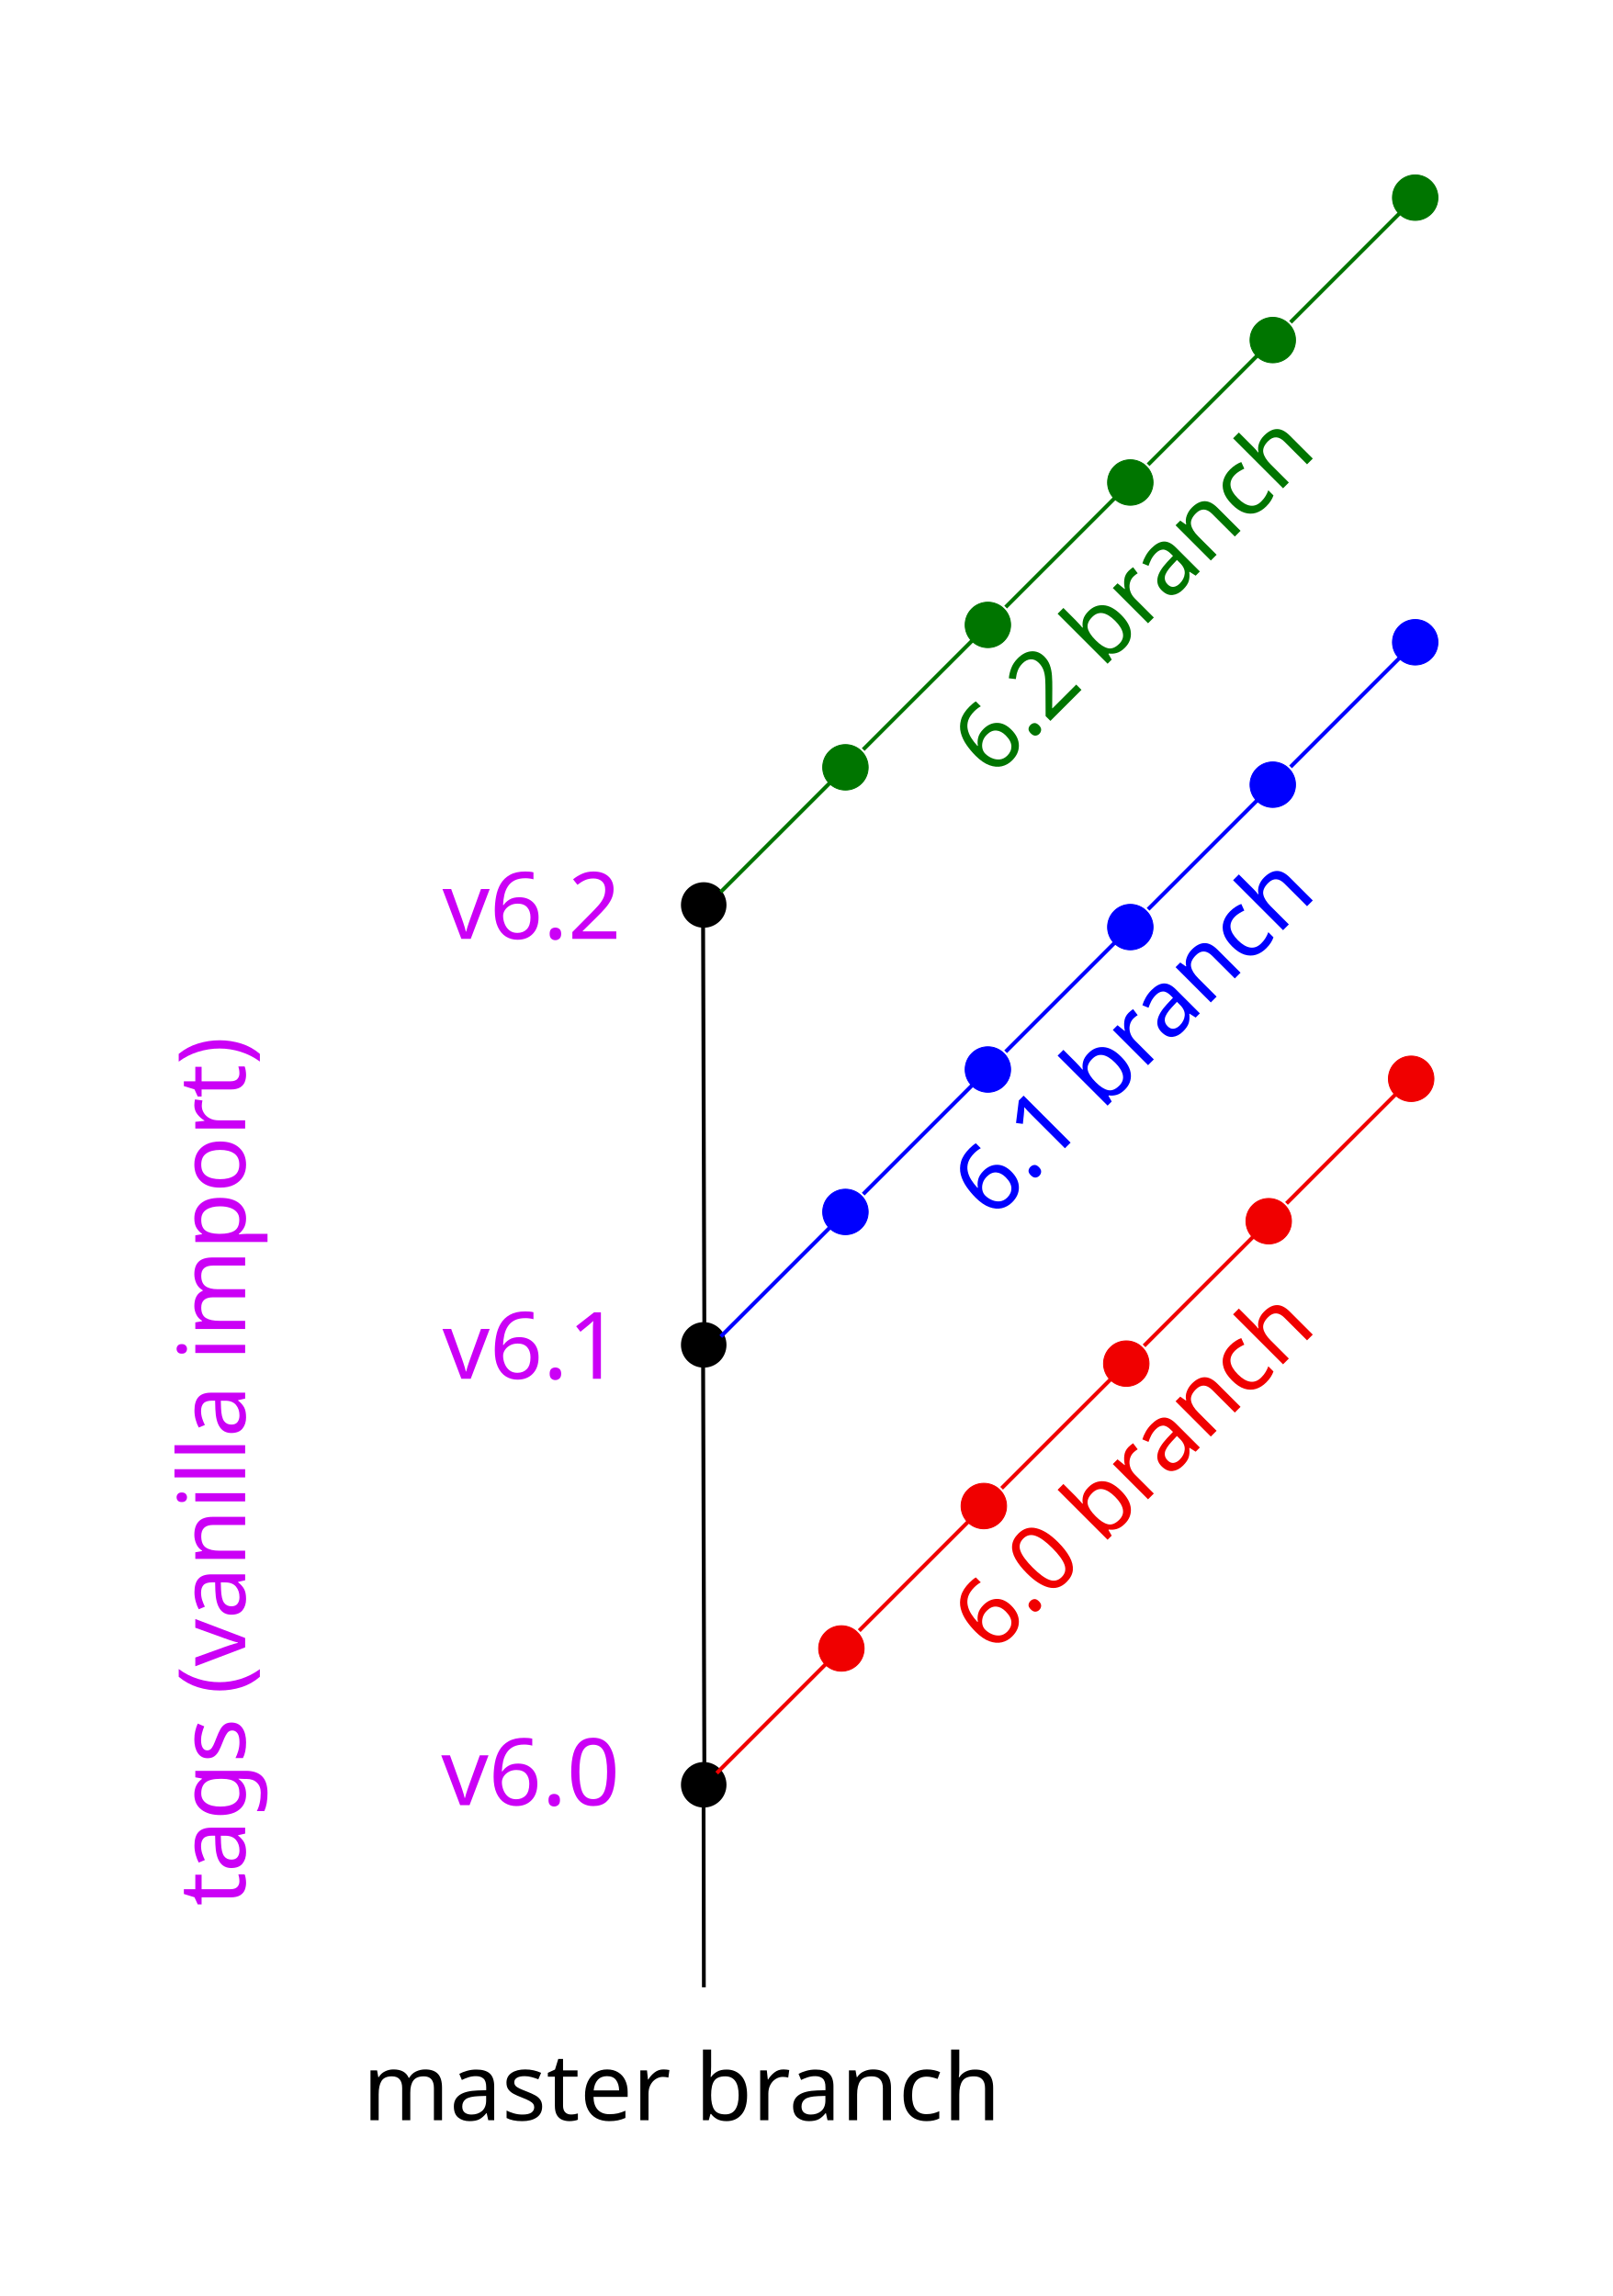
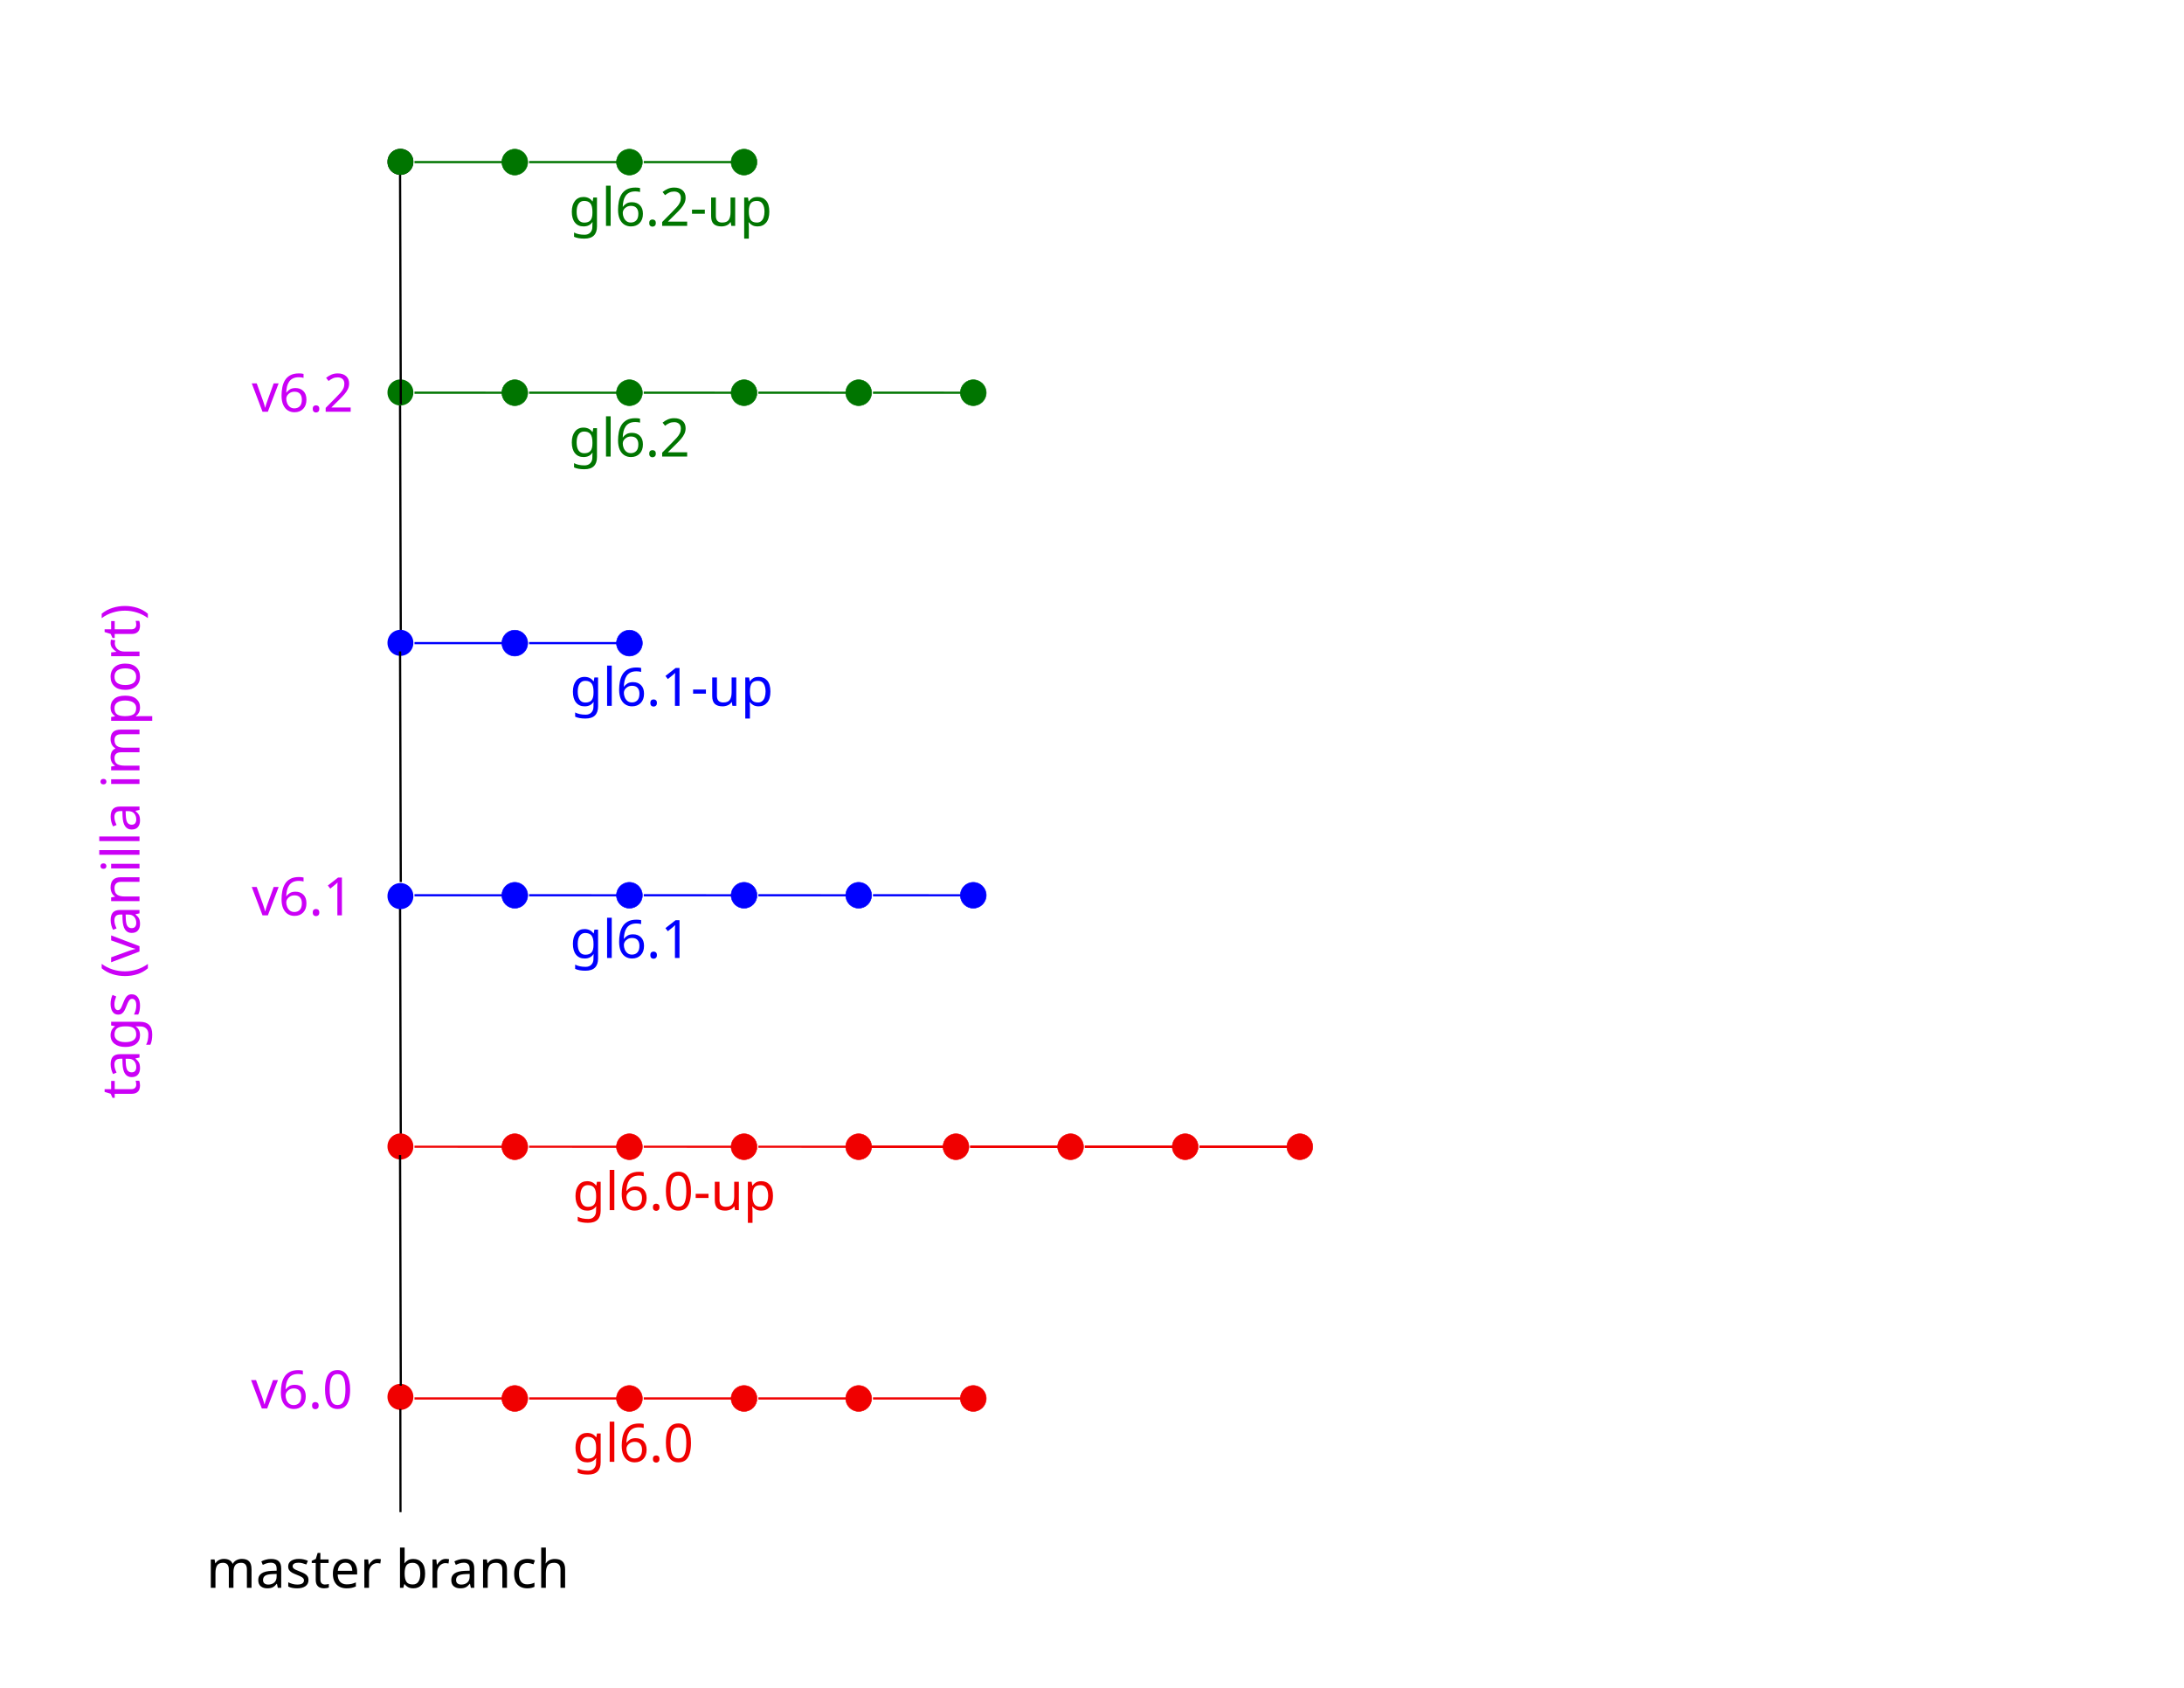
- <svg xmlns="http://www.w3.org/2000/svg" width="416.016" height="592.314" id="svg2985" version="1.1">
+ <svg xmlns="http://www.w3.org/2000/svg" width="990" height="765" id="svg2985" version="1.1">
  <defs id="defs2987">
    </defs>
-   <g id="layer1" transform="translate(-4.858841,-183.4983)">
+   <g id="layer1" transform="translate(-4.858841,-10.81246)">
    <text xml:space="preserve" style="font-size:24px;font-style:normal;font-weight:normal;line-height:125%;letter-spacing:0px;word-spacing:0px;fill:#000000;fill-opacity:1;stroke:none;font-family:Sans" x="98.373" y="730.473" id="text4087">
      <tspan id="tspan4089" x="98.373" y="730.473">master branch</tspan>
    </text>
    <text xml:space="preserve" style="font-size:24px;font-style:normal;font-weight:normal;line-height:125%;letter-spacing:0px;word-spacing:0px;fill:#cb00f6;fill-opacity:1;stroke:none;font-family:Sans" x="118.671" y="649.191" id="text4091">
      <tspan id="tspan4093" x="118.671" y="649.191">v6.0</tspan>
    </text>
-     <text xml:space="preserve" style="font-size:24px;font-style:normal;font-weight:normal;line-height:125%;letter-spacing:0px;word-spacing:0px;fill:#cb00f6;fill-opacity:1;stroke:none;font-family:Sans" x="118.982" y="539.185" id="text4095">
-       <tspan id="tspan4097" x="118.982" y="539.185">v6.1</tspan>
+     <text xml:space="preserve" style="font-size:24px;font-style:normal;font-weight:normal;line-height:125%;letter-spacing:0px;word-spacing:0px;fill:#cb00f6;fill-opacity:1;stroke:none;font-family:Sans" x="118.982" y="425.699" id="text4095">
+       <tspan id="tspan4097" x="118.982" y="425.699">v6.1</tspan>
    </text>
-     <text xml:space="preserve" style="font-size:24px;font-style:normal;font-weight:normal;line-height:125%;letter-spacing:0px;word-spacing:0px;fill:#cb00f6;fill-opacity:1;stroke:none;font-family:Sans" x="-675.181" y="68.093" id="text4487" transform="matrix(0,-1,1,0,0,0)">
-       <tspan id="tspan4489" x="-675.181" y="68.093">tags (vanilla import)</tspan>
+     <text xml:space="preserve" style="font-size:24px;font-style:normal;font-weight:normal;line-height:125%;letter-spacing:0px;word-spacing:0px;fill:#cb00f6;fill-opacity:1;stroke:none;font-family:Sans" x="-508.783" y="68.093" id="text4487" transform="matrix(0,-1,1,0,0,0)">
+       <tspan id="tspan4489" x="-508.783" y="68.093">tags (vanilla import)</tspan>
    </text>
-     <g id="g4892">
-       <path id="path4493" d="m 186.207,422.347 0.326,104.512" style="fill:none;stroke:#000000;stroke-width:1.005px;stroke-linecap:butt;stroke-linejoin:miter;stroke-opacity:1" />
-       <path style="fill:#000000;fill-opacity:1;fill-rule:nonzero;stroke:none" id="path4017" d="m 471.88,290.17 c 0,13.845 -11.224,25.069 -25.069,25.069 -13.845,0 -25.069,-11.224 -25.069,-25.069 0,-13.845 11.224,-25.069 25.069,-25.069 13.845,0 25.069,11.224 25.069,25.069 z" transform="matrix(0.2342092,0,0,0.2342092,81.72194,575.9729)" />
-       <path style="fill:#000000;fill-opacity:1;fill-rule:nonzero;stroke:none" id="path4021" d="m 471.88,290.17 c 0,13.845 -11.224,25.069 -25.069,25.069 -13.845,0 -25.069,-11.224 -25.069,-25.069 0,-13.845 11.224,-25.069 25.069,-25.069 13.845,0 25.069,11.224 25.069,25.069 z" transform="matrix(0.2342092,0,0,0.2342092,81.72194,462.4877)" />
-       <path style="fill:#000000;fill-opacity:1;fill-rule:nonzero;stroke:none" id="path4025" d="m 471.88,290.17 c 0,13.845 -11.224,25.069 -25.069,25.069 -13.845,0 -25.069,-11.224 -25.069,-25.069 0,-13.845 11.224,-25.069 25.069,-25.069 13.845,0 25.069,11.224 25.069,25.069 z" transform="matrix(0.2342092,0,0,0.2342092,81.72194,349.0025)" />
-       <path style="fill:#000000;fill-opacity:1;stroke:#000000;stroke-width:0.977px;stroke-linecap:butt;stroke-linejoin:miter;stroke-opacity:1" d="m 186.333,649.418 0.072,46.762" id="path4041" />
-       <path style="fill:none;stroke:#000000;stroke-width:1.005px;stroke-linecap:butt;stroke-linejoin:miter;stroke-opacity:1" d="m 186.207,534.347 0.326,104.512" id="path4495" />
-     </g>
-     <g id="g5056">
+     <g id="g5511" transform="matrix(0.7071068,0.7071068,-0.7071068,0.7071068,511.7805,57.30398)">
      <text transform="matrix(0.7071068,-0.7071068,0.7071068,0.7071068,0,0)" id="text4483" y="616.076" x="-247.363" style="font-size:24px;font-style:normal;font-weight:normal;line-height:125%;letter-spacing:0px;word-spacing:0px;fill:#f00000;fill-opacity:1;stroke:none;font-family:Sans" xml:space="preserve">
-         <tspan y="616.076" x="-247.363" id="tspan4485">6.0 branch</tspan>
+         <tspan y="616.076" x="-247.363" id="tspan4485">gl6.0</tspan>
      </text>
      <g transform="matrix(0.7071068,0.7071068,-0.7071068,0.7071068,315.1712,-0.3023257)" id="g4794">
        <g transform="translate(0,207.8369)" id="g4796">
          <path style="fill:#f00000;fill-opacity:1;stroke:#f00000;stroke-width:1px;stroke-linecap:butt;stroke-linejoin:miter;stroke-opacity:1" d="m 364.711,291.177 -0.008,43.1" id="path4798" />
          <path style="fill:#f00000;fill-opacity:1;fill-rule:nonzero;stroke:#f00000;stroke-opacity:1" id="path4800" d="m 471.88,290.17 c 0,13.845 -11.224,25.069 -25.069,25.069 -13.845,0 -25.069,-11.224 -25.069,-25.069 0,-13.845 11.224,-25.069 25.069,-25.069 13.845,0 25.069,11.224 25.069,25.069 z" transform="matrix(0.2342092,0,0,0.2342092,260.0598,220.8451)" />
        </g>
        <g transform="translate(0,155.8777)" id="g4802">
          <path id="path4804" d="m 364.711,291.177 -0.008,43.1" style="fill:#f00000;fill-opacity:1;stroke:#f00000;stroke-width:1px;stroke-linecap:butt;stroke-linejoin:miter;stroke-opacity:1" />
          <path transform="matrix(0.2342092,0,0,0.2342092,260.0598,220.8451)" d="m 471.88,290.17 c 0,13.845 -11.224,25.069 -25.069,25.069 -13.845,0 -25.069,-11.224 -25.069,-25.069 0,-13.845 11.224,-25.069 25.069,-25.069 13.845,0 25.069,11.224 25.069,25.069 z" id="path4806" style="fill:#f00000;fill-opacity:1;fill-rule:nonzero;stroke:#f00000;stroke-opacity:1" />
        </g>
        <g transform="translate(0,103.9185)" id="g4808">
          <path style="fill:#f00000;fill-opacity:1;stroke:#f00000;stroke-width:1px;stroke-linecap:butt;stroke-linejoin:miter;stroke-opacity:1" d="m 364.711,291.177 -0.008,43.1" id="path4810" />
          <path style="fill:#f00000;fill-opacity:1;fill-rule:nonzero;stroke:#f00000;stroke-opacity:1" id="path4812" d="m 471.88,290.17 c 0,13.845 -11.224,25.069 -25.069,25.069 -13.845,0 -25.069,-11.224 -25.069,-25.069 0,-13.845 11.224,-25.069 25.069,-25.069 13.845,0 25.069,11.224 25.069,25.069 z" transform="matrix(0.2342092,0,0,0.2342092,260.0598,220.8451)" />
        </g>
        <g transform="translate(0,51.95923)" id="g4814">
          <path id="path4816" d="m 364.711,291.177 -0.008,43.1" style="fill:#f00000;fill-opacity:1;stroke:#f00000;stroke-width:1px;stroke-linecap:butt;stroke-linejoin:miter;stroke-opacity:1" />
          <path transform="matrix(0.2342092,0,0,0.2342092,260.0598,220.8451)" d="m 471.88,290.17 c 0,13.845 -11.224,25.069 -25.069,25.069 -13.845,0 -25.069,-11.224 -25.069,-25.069 0,-13.845 11.224,-25.069 25.069,-25.069 13.845,0 25.069,11.224 25.069,25.069 z" id="path4818" style="fill:#f00000;fill-opacity:1;fill-rule:nonzero;stroke:#f00000;stroke-opacity:1" />
        </g>
        <g id="g4820">
          <path style="fill:#f00000;fill-opacity:1;stroke:#f00000;stroke-width:1px;stroke-linecap:butt;stroke-linejoin:miter;stroke-opacity:1" d="m 364.711,291.177 -0.008,43.1" id="path4822" />
          <path style="fill:#f00000;fill-opacity:1;fill-rule:nonzero;stroke:#f00000;stroke-opacity:1" id="path4824" d="m 471.88,290.17 c 0,13.845 -11.224,25.069 -25.069,25.069 -13.845,0 -25.069,-11.224 -25.069,-25.069 0,-13.845 11.224,-25.069 25.069,-25.069 13.845,0 25.069,11.224 25.069,25.069 z" transform="matrix(0.2342092,0,0,0.2342092,260.0598,220.8451)" />
        </g>
      </g>
    </g>
-     <text id="text4888" y="425.699" x="118.982" style="font-size:24px;font-style:normal;font-weight:normal;line-height:125%;letter-spacing:0px;word-spacing:0px;fill:#cb00f6;fill-opacity:1;stroke:none;font-family:Sans" xml:space="preserve">
-       <tspan y="425.699" x="118.982" id="tspan4890">v6.2</tspan>
+     <text id="text4888" y="197.43" x="118.982" style="font-size:24px;font-style:normal;font-weight:normal;line-height:125%;letter-spacing:0px;word-spacing:0px;fill:#cb00f6;fill-opacity:1;stroke:none;font-family:Sans" xml:space="preserve">
+       <tspan y="197.43" x="118.982" id="tspan4890">v6.2</tspan>
    </text>
-     <g id="g4999">
-       <g transform="translate(-221.2294,26.17544)" id="g4871">
-         <g transform="matrix(0.7071068,0.7071068,-0.7071068,0.7071068,390.4813,7.870435)" id="g4841" style="fill:#0000fe;fill-opacity:1;stroke:#0000fe;stroke-opacity:1">
-           <path style="fill:#0000fe;fill-opacity:1;stroke:#0000fe;stroke-width:1px;stroke-linecap:butt;stroke-linejoin:miter;stroke-opacity:1" d="m 364.711,291.177 -0.008,43.1" id="path4843" />
-           <path style="fill:#0000fe;fill-opacity:1;fill-rule:nonzero;stroke:#0000fe;stroke-opacity:1" id="path4845" d="m 471.88,290.17 c 0,13.845 -11.224,25.069 -25.069,25.069 -13.845,0 -25.069,-11.224 -25.069,-25.069 0,-13.845 11.224,-25.069 25.069,-25.069 13.845,0 25.069,11.224 25.069,25.069 z" transform="matrix(0.2342092,0,0,0.2342092,260.0598,220.8451)" />
+     <g id="g5621">
+       <g transform="matrix(0.7071068,0.7071068,-0.7071068,0.7071068,431.412,-91.86988)" id="g5491">
+         <g id="g4871" transform="translate(-221.2294,26.17544)">
+           <g style="fill:#0000fe;fill-opacity:1;stroke:#0000fe;stroke-opacity:1" id="g4841" transform="matrix(0.7071068,0.7071068,-0.7071068,0.7071068,390.4813,7.870435)">
+             <path id="path4843" d="m 364.711,291.177 -0.008,43.1" style="fill:#0000fe;fill-opacity:1;stroke:#0000fe;stroke-width:1px;stroke-linecap:butt;stroke-linejoin:miter;stroke-opacity:1" />
+             <path transform="matrix(0.2342092,0,0,0.2342092,260.0598,220.8451)" d="m 471.88,290.17 c 0,13.845 -11.224,25.069 -25.069,25.069 -13.845,0 -25.069,-11.224 -25.069,-25.069 0,-13.845 11.224,-25.069 25.069,-25.069 13.845,0 25.069,11.224 25.069,25.069 z" id="path4845" style="fill:#0000fe;fill-opacity:1;fill-rule:nonzero;stroke:#0000fe;stroke-opacity:1" />
+           </g>
+           <g style="fill:#0000fe;fill-opacity:1;stroke:#0000fe;stroke-opacity:1" id="g4847" transform="matrix(0.7071068,0.7071068,-0.7071068,0.7071068,427.222,-28.87029)">
+             <path style="fill:#0000fe;fill-opacity:1;stroke:#0000fe;stroke-width:1px;stroke-linecap:butt;stroke-linejoin:miter;stroke-opacity:1" d="m 364.711,291.177 -0.008,43.1" id="path4849" />
+             <path style="fill:#0000fe;fill-opacity:1;fill-rule:nonzero;stroke:#0000fe;stroke-opacity:1" id="path4851" d="m 471.88,290.17 c 0,13.845 -11.224,25.069 -25.069,25.069 -13.845,0 -25.069,-11.224 -25.069,-25.069 0,-13.845 11.224,-25.069 25.069,-25.069 13.845,0 25.069,11.224 25.069,25.069 z" transform="matrix(0.2342092,0,0,0.2342092,260.0598,220.8451)" />
+           </g>
+           <g style="fill:#0000fe;fill-opacity:1;stroke:#0000fe;stroke-opacity:1" id="g4853" transform="matrix(0.7071068,0.7071068,-0.7071068,0.7071068,463.9627,-65.61102)">
+             <path id="path4855" d="m 364.711,291.177 -0.008,43.1" style="fill:#0000fe;fill-opacity:1;stroke:#0000fe;stroke-width:1px;stroke-linecap:butt;stroke-linejoin:miter;stroke-opacity:1" />
+             <path transform="matrix(0.2342092,0,0,0.2342092,260.0598,220.8451)" d="m 471.88,290.17 c 0,13.845 -11.224,25.069 -25.069,25.069 -13.845,0 -25.069,-11.224 -25.069,-25.069 0,-13.845 11.224,-25.069 25.069,-25.069 13.845,0 25.069,11.224 25.069,25.069 z" id="path4857" style="fill:#0000fe;fill-opacity:1;fill-rule:nonzero;stroke:#0000fe;stroke-opacity:1" />
+           </g>
+           <g style="fill:#0000fe;fill-opacity:1;stroke:#0000fe;stroke-opacity:1" id="g4859" transform="matrix(0.7071068,0.7071068,-0.7071068,0.7071068,500.7034,-102.3517)">
+             <path style="fill:#0000fe;fill-opacity:1;stroke:#0000fe;stroke-width:1px;stroke-linecap:butt;stroke-linejoin:miter;stroke-opacity:1" d="m 364.711,291.177 -0.008,43.1" id="path4861" />
+             <path style="fill:#0000fe;fill-opacity:1;fill-rule:nonzero;stroke:#0000fe;stroke-opacity:1" id="path4863" d="m 471.88,290.17 c 0,13.845 -11.224,25.069 -25.069,25.069 -13.845,0 -25.069,-11.224 -25.069,-25.069 0,-13.845 11.224,-25.069 25.069,-25.069 13.845,0 25.069,11.224 25.069,25.069 z" transform="matrix(0.2342092,0,0,0.2342092,260.0598,220.8451)" />
+           </g>
+           <g style="fill:#0000fe;fill-opacity:1;stroke:#0000fe;stroke-opacity:1" id="g4865" transform="matrix(0.7071068,0.7071068,-0.7071068,0.7071068,537.4442,-139.0925)">
+             <path id="path4867" d="m 364.711,291.177 -0.008,43.1" style="fill:#0000fe;fill-opacity:1;stroke:#0000fe;stroke-width:1px;stroke-linecap:butt;stroke-linejoin:miter;stroke-opacity:1" />
+             <path transform="matrix(0.2342092,0,0,0.2342092,260.0598,220.8451)" d="m 471.88,290.17 c 0,13.845 -11.224,25.069 -25.069,25.069 -13.845,0 -25.069,-11.224 -25.069,-25.069 0,-13.845 11.224,-25.069 25.069,-25.069 13.845,0 25.069,11.224 25.069,25.069 z" id="path4869" style="fill:#0000fe;fill-opacity:1;fill-rule:nonzero;stroke:#0000fe;stroke-opacity:1" />
+           </g>
        </g>
-         <g transform="matrix(0.7071068,0.7071068,-0.7071068,0.7071068,427.222,-28.87029)" id="g4847" style="fill:#0000fe;fill-opacity:1;stroke:#0000fe;stroke-opacity:1">
-           <path id="path4849" d="m 364.711,291.177 -0.008,43.1" style="fill:#0000fe;fill-opacity:1;stroke:#0000fe;stroke-width:1px;stroke-linecap:butt;stroke-linejoin:miter;stroke-opacity:1" />
-           <path transform="matrix(0.2342092,0,0,0.2342092,260.0598,220.8451)" d="m 471.88,290.17 c 0,13.845 -11.224,25.069 -25.069,25.069 -13.845,0 -25.069,-11.224 -25.069,-25.069 0,-13.845 11.224,-25.069 25.069,-25.069 13.845,0 25.069,11.224 25.069,25.069 z" id="path4851" style="fill:#0000fe;fill-opacity:1;fill-rule:nonzero;stroke:#0000fe;stroke-opacity:1" />
-         </g>
-         <g transform="matrix(0.7071068,0.7071068,-0.7071068,0.7071068,463.9627,-65.61102)" id="g4853" style="fill:#0000fe;fill-opacity:1;stroke:#0000fe;stroke-opacity:1">
-           <path style="fill:#0000fe;fill-opacity:1;stroke:#0000fe;stroke-width:1px;stroke-linecap:butt;stroke-linejoin:miter;stroke-opacity:1" d="m 364.711,291.177 -0.008,43.1" id="path4855" />
-           <path style="fill:#0000fe;fill-opacity:1;fill-rule:nonzero;stroke:#0000fe;stroke-opacity:1" id="path4857" d="m 471.88,290.17 c 0,13.845 -11.224,25.069 -25.069,25.069 -13.845,0 -25.069,-11.224 -25.069,-25.069 0,-13.845 11.224,-25.069 25.069,-25.069 13.845,0 25.069,11.224 25.069,25.069 z" transform="matrix(0.2342092,0,0,0.2342092,260.0598,220.8451)" />
-         </g>
-         <g transform="matrix(0.7071068,0.7071068,-0.7071068,0.7071068,500.7034,-102.3517)" id="g4859" style="fill:#0000fe;fill-opacity:1;stroke:#0000fe;stroke-opacity:1">
-           <path id="path4861" d="m 364.711,291.177 -0.008,43.1" style="fill:#0000fe;fill-opacity:1;stroke:#0000fe;stroke-width:1px;stroke-linecap:butt;stroke-linejoin:miter;stroke-opacity:1" />
-           <path transform="matrix(0.2342092,0,0,0.2342092,260.0598,220.8451)" d="m 471.88,290.17 c 0,13.845 -11.224,25.069 -25.069,25.069 -13.845,0 -25.069,-11.224 -25.069,-25.069 0,-13.845 11.224,-25.069 25.069,-25.069 13.845,0 25.069,11.224 25.069,25.069 z" id="path4863" style="fill:#0000fe;fill-opacity:1;fill-rule:nonzero;stroke:#0000fe;stroke-opacity:1" />
-         </g>
-         <g transform="matrix(0.7071068,0.7071068,-0.7071068,0.7071068,537.4442,-139.0925)" id="g4865" style="fill:#0000fe;fill-opacity:1;stroke:#0000fe;stroke-opacity:1">
-           <path style="fill:#0000fe;fill-opacity:1;stroke:#0000fe;stroke-width:1px;stroke-linecap:butt;stroke-linejoin:miter;stroke-opacity:1" d="m 364.711,291.177 -0.008,43.1" id="path4867" />
-           <path style="fill:#0000fe;fill-opacity:1;fill-rule:nonzero;stroke:#0000fe;stroke-opacity:1" id="path4869" d="m 471.88,290.17 c 0,13.845 -11.224,25.069 -25.069,25.069 -13.845,0 -25.069,-11.224 -25.069,-25.069 0,-13.845 11.224,-25.069 25.069,-25.069 13.845,0 25.069,11.224 25.069,25.069 z" transform="matrix(0.2342092,0,0,0.2342092,260.0598,220.8451)" />
-         </g>
+         <text transform="matrix(0.7071068,-0.7071068,0.7071068,0.7071068,0,0)" id="text4955" y="536.882" x="-168.167" style="font-size:24px;font-style:normal;font-weight:normal;line-height:125%;letter-spacing:0px;word-spacing:0px;fill:#0000fe;fill-opacity:1;stroke:none;font-family:Sans" xml:space="preserve">
+           <tspan y="536.882" x="-168.167" id="tspan4957">gl6.1</tspan>
+         </text>
      </g>
-       <text xml:space="preserve" style="font-size:24px;font-style:normal;font-weight:normal;line-height:125%;letter-spacing:0px;word-spacing:0px;fill:#0000fe;fill-opacity:1;stroke:none;font-family:Sans" x="-168.167" y="536.882" id="text4955" transform="matrix(0.7071068,-0.7071068,0.7071068,0.7071068,0,0)">
-         <tspan id="tspan4957" x="-168.167" y="536.882">6.1 branch</tspan>
-       </text>
    </g>
-     <g id="g5036">
+     <g id="g5471" transform="matrix(0.7071068,0.7071068,-0.7071068,0.7071068,350.3075,-238.5447)">
      <g transform="matrix(0.7071068,0.7071068,-0.7071068,0.7071068,96.32336,-465.217)" id="g5019">
        <g style="fill:#007500;fill-opacity:1;stroke:#007500;stroke-opacity:1" id="g4749" transform="translate(323.4958,220.3594)">
          <path id="path4745" d="m 364.711,291.177 -0.008,43.1" style="fill:#007500;fill-opacity:1;stroke:#007500;stroke-width:1px;stroke-linecap:butt;stroke-linejoin:miter;stroke-opacity:1" />
          <path transform="matrix(0.2342092,0,0,0.2342092,260.0598,220.8451)" d="m 471.88,290.17 c 0,13.845 -11.224,25.069 -25.069,25.069 -13.845,0 -25.069,-11.224 -25.069,-25.069 0,-13.845 11.224,-25.069 25.069,-25.069 13.845,0 25.069,11.224 25.069,25.069 z" id="path4743" style="fill:#007500;fill-opacity:1;fill-rule:nonzero;stroke:#007500;stroke-opacity:1" />
        </g>
        <g style="fill:#007500;fill-opacity:1;stroke:#007500;stroke-opacity:1" id="g4753" transform="translate(323.4958,168.4001)">
          <path style="fill:#007500;fill-opacity:1;stroke:#007500;stroke-width:1px;stroke-linecap:butt;stroke-linejoin:miter;stroke-opacity:1" d="m 364.711,291.177 -0.008,43.1" id="path4755" />
          <path style="fill:#007500;fill-opacity:1;fill-rule:nonzero;stroke:#007500;stroke-opacity:1" id="path4757" d="m 471.88,290.17 c 0,13.845 -11.224,25.069 -25.069,25.069 -13.845,0 -25.069,-11.224 -25.069,-25.069 0,-13.845 11.224,-25.069 25.069,-25.069 13.845,0 25.069,11.224 25.069,25.069 z" transform="matrix(0.2342092,0,0,0.2342092,260.0598,220.8451)" />
        </g>
        <g style="fill:#007500;fill-opacity:1;stroke:#007500;stroke-opacity:1" id="g4759" transform="translate(323.4958,116.4409)">
          <path id="path4761" d="m 364.711,291.177 -0.008,43.1" style="fill:#007500;fill-opacity:1;stroke:#007500;stroke-width:1px;stroke-linecap:butt;stroke-linejoin:miter;stroke-opacity:1" />
          <path transform="matrix(0.2342092,0,0,0.2342092,260.0598,220.8451)" d="m 471.88,290.17 c 0,13.845 -11.224,25.069 -25.069,25.069 -13.845,0 -25.069,-11.224 -25.069,-25.069 0,-13.845 11.224,-25.069 25.069,-25.069 13.845,0 25.069,11.224 25.069,25.069 z" id="path4763" style="fill:#007500;fill-opacity:1;fill-rule:nonzero;stroke:#007500;stroke-opacity:1" />
        </g>
        <g style="fill:#007500;fill-opacity:1;stroke:#007500;stroke-opacity:1" id="g4765" transform="translate(323.4958,64.48166)">
          <path style="fill:#007500;fill-opacity:1;stroke:#007500;stroke-width:1px;stroke-linecap:butt;stroke-linejoin:miter;stroke-opacity:1" d="m 364.711,291.177 -0.008,43.1" id="path4767" />
          <path style="fill:#007500;fill-opacity:1;fill-rule:nonzero;stroke:#007500;stroke-opacity:1" id="path4769" d="m 471.88,290.17 c 0,13.845 -11.224,25.069 -25.069,25.069 -13.845,0 -25.069,-11.224 -25.069,-25.069 0,-13.845 11.224,-25.069 25.069,-25.069 13.845,0 25.069,11.224 25.069,25.069 z" transform="matrix(0.2342092,0,0,0.2342092,260.0598,220.8451)" />
        </g>
        <g style="fill:#007500;fill-opacity:1;stroke:#007500;stroke-opacity:1" id="g4771" transform="translate(323.4958,12.52242)">
          <path id="path4773" d="m 364.711,291.177 -0.008,43.1" style="fill:#007500;fill-opacity:1;stroke:#007500;stroke-width:1px;stroke-linecap:butt;stroke-linejoin:miter;stroke-opacity:1" />
          <path transform="matrix(0.2342092,0,0,0.2342092,260.0598,220.8451)" d="m 471.88,290.17 c 0,13.845 -11.224,25.069 -25.069,25.069 -13.845,0 -25.069,-11.224 -25.069,-25.069 0,-13.845 11.224,-25.069 25.069,-25.069 13.845,0 25.069,11.224 25.069,25.069 z" id="path4775" style="fill:#007500;fill-opacity:1;fill-rule:nonzero;stroke:#007500;stroke-opacity:1" />
        </g>
      </g>
      <text transform="matrix(0.7071068,-0.7071068,0.7071068,0.7071068,0,0)" id="text4959" y="456.272" x="-87.557" style="font-size:24px;font-style:normal;font-weight:normal;line-height:125%;letter-spacing:0px;word-spacing:0px;fill:#007500;fill-opacity:1;stroke:none;font-family:Sans" xml:space="preserve">
-         <tspan y="456.272" x="-87.557" id="tspan4961">6.2 branch</tspan>
+         <tspan y="456.272" x="-87.557" id="tspan4961">gl6.2</tspan>
      </text>
+     </g>
+     <g id="g6087">
+       <g transform="matrix(0,1,-1,0,527.0171,-62.41085)" id="g5648" style="fill:#0000fe;fill-opacity:1;stroke:#0000fe;stroke-opacity:1">
+         <path style="fill:#0000fe;fill-opacity:1;stroke:#0000fe;stroke-width:1px;stroke-linecap:butt;stroke-linejoin:miter;stroke-opacity:1" d="m 364.711,291.177 -0.008,43.1" id="path5650" />
+         <path style="fill:#0000fe;fill-opacity:1;fill-rule:nonzero;stroke:#0000fe;stroke-opacity:1" id="path5652" d="m 471.88,290.17 c 0,13.845 -11.224,25.069 -25.069,25.069 -13.845,0 -25.069,-11.224 -25.069,-25.069 0,-13.845 11.224,-25.069 25.069,-25.069 13.845,0 25.069,11.224 25.069,25.069 z" transform="matrix(0.2342092,0,0,0.2342092,260.0598,220.8451)" />
+       </g>
+       <g transform="matrix(0,1,-1,0,578.9763,-62.41084)" id="g5654" style="fill:#0000fe;fill-opacity:1;stroke:#0000fe;stroke-opacity:1">
+         <path id="path5656" d="m 364.711,291.177 -0.008,43.1" style="fill:#0000fe;fill-opacity:1;stroke:#0000fe;stroke-width:1px;stroke-linecap:butt;stroke-linejoin:miter;stroke-opacity:1" />
+         <path transform="matrix(0.2342092,0,0,0.2342092,260.0598,220.8451)" d="m 471.88,290.17 c 0,13.845 -11.224,25.069 -25.069,25.069 -13.845,0 -25.069,-11.224 -25.069,-25.069 0,-13.845 11.224,-25.069 25.069,-25.069 13.845,0 25.069,11.224 25.069,25.069 z" id="path5658" style="fill:#0000fe;fill-opacity:1;fill-rule:nonzero;stroke:#0000fe;stroke-opacity:1" />
+       </g>
+       <text id="text5678" y="330.718" x="263.245" style="font-size:24px;font-style:normal;font-weight:normal;line-height:125%;letter-spacing:0px;word-spacing:0px;fill:#0000fe;fill-opacity:1;stroke:none;font-family:Sans" xml:space="preserve">
+         <tspan y="330.718" x="263.245" id="tspan5680">gl6.1-up</tspan>
+       </text>
+     </g>
+     <g id="g6198">
+       <g style="fill:#007500;fill-opacity:1;stroke:#007500;stroke-opacity:1" id="g5718" transform="matrix(0,1,-1,0,527.0171,-280.4225)">
+         <path id="path5720" d="m 364.711,291.177 -0.008,43.1" style="fill:#007500;fill-opacity:1;stroke:#007500;stroke-width:1px;stroke-linecap:butt;stroke-linejoin:miter;stroke-opacity:1" />
+         <path transform="matrix(0.2342092,0,0,0.2342092,260.0598,220.8451)" d="m 471.88,290.17 c 0,13.845 -11.224,25.069 -25.069,25.069 -13.845,0 -25.069,-11.224 -25.069,-25.069 0,-13.845 11.224,-25.069 25.069,-25.069 13.845,0 25.069,11.224 25.069,25.069 z" id="path5722" style="fill:#007500;fill-opacity:1;fill-rule:nonzero;stroke:#007500;stroke-opacity:1" />
+       </g>
+       <g style="fill:#007500;fill-opacity:1;stroke:#007500;stroke-opacity:1" id="g5724" transform="matrix(0,1,-1,0,578.9763,-280.4225)">
+         <path style="fill:#007500;fill-opacity:1;stroke:#007500;stroke-width:1px;stroke-linecap:butt;stroke-linejoin:miter;stroke-opacity:1" d="m 364.711,291.177 -0.008,43.1" id="path5726" />
+         <path style="fill:#007500;fill-opacity:1;fill-rule:nonzero;stroke:#007500;stroke-opacity:1" id="path5728" d="m 471.88,290.17 c 0,13.845 -11.224,25.069 -25.069,25.069 -13.845,0 -25.069,-11.224 -25.069,-25.069 0,-13.845 11.224,-25.069 25.069,-25.069 13.845,0 25.069,11.224 25.069,25.069 z" transform="matrix(0.2342092,0,0,0.2342092,260.0598,220.8451)" />
+       </g>
+       <g style="fill:#007500;fill-opacity:1;stroke:#007500;stroke-opacity:1" id="g5730" transform="matrix(0,1,-1,0,630.9356,-280.4225)">
+         <path id="path5732" d="m 364.711,291.177 -0.008,43.1" style="fill:#007500;fill-opacity:1;stroke:#007500;stroke-width:1px;stroke-linecap:butt;stroke-linejoin:miter;stroke-opacity:1" />
+         <path transform="matrix(0.2342092,0,0,0.2342092,260.0598,220.8451)" d="m 471.88,290.17 c 0,13.845 -11.224,25.069 -25.069,25.069 -13.845,0 -25.069,-11.224 -25.069,-25.069 0,-13.845 11.224,-25.069 25.069,-25.069 13.845,0 25.069,11.224 25.069,25.069 z" id="path5734" style="fill:#007500;fill-opacity:1;fill-rule:nonzero;stroke:#007500;stroke-opacity:1" />
+       </g>
+       <text xml:space="preserve" style="font-size:24px;font-style:normal;font-weight:normal;line-height:125%;letter-spacing:0px;word-spacing:0px;fill:#007500;fill-opacity:1;stroke:none;font-family:Sans" x="262.751" y="113.201" id="text5748">
+         <tspan id="tspan5750" x="262.751" y="113.201">gl6.2-up</tspan>
+       </text>
+     </g>
+     <g id="g6133">
+       <path id="path4493" d="m 186.207,422.347 0.326,104.512" style="fill:none;stroke:#000000;stroke-width:1.005px;stroke-linecap:butt;stroke-linejoin:miter;stroke-opacity:1" />
+       <path style="fill:#f00000;fill-opacity:1;fill-rule:nonzero;stroke:none" id="path4017" d="m 471.88,290.17 a 25.069,25.069 0 1 1 -50.137,0 25.069,25.069 0 1 1 50.137,0 z" transform="matrix(0.2342092,0,0,0.2342092,81.72194,575.9729)" />
+       <path style="fill:#f00000;fill-opacity:1;fill-rule:nonzero;stroke:none" id="path4021" d="m 471.88,290.17 a 25.069,25.069 0 1 1 -50.137,0 25.069,25.069 0 1 1 50.137,0 z" transform="matrix(0.2342092,0,0,0.2342092,81.72194,462.4877)" />
+       <path style="fill:#0000fe;fill-opacity:1;fill-rule:nonzero;stroke:none" id="path4025" d="m 471.88,290.17 a 25.069,25.069 0 1 1 -50.137,0 25.069,25.069 0 1 1 50.137,0 z" transform="matrix(0.2342092,0,0,0.2342092,81.72194,349.0025)" />
+       <path style="fill:#000000;fill-opacity:1;stroke:#000000;stroke-width:0.977px;stroke-linecap:butt;stroke-linejoin:miter;stroke-opacity:1" d="m 186.333,649.418 0.072,46.762" id="path4041" />
+       <path style="fill:none;stroke:#000000;stroke-width:1.005px;stroke-linecap:butt;stroke-linejoin:miter;stroke-opacity:1" d="m 186.207,534.347 0.326,104.512" id="path4495" />
+       <path style="fill:none;stroke:#000000;stroke-width:1.005px;stroke-linecap:butt;stroke-linejoin:miter;stroke-opacity:1" d="m 186.207,194.078 0.326,104.512" id="path5459" />
+       <path transform="matrix(0.2342092,0,0,0.2342092,81.72194,234.2187)" d="m 471.88,290.17 a 25.069,25.069 0 1 1 -50.137,0 25.069,25.069 0 1 1 50.137,0 z" id="path5463" style="fill:#0000fe;fill-opacity:1;fill-rule:nonzero;stroke:none" />
+       <path transform="matrix(0.2342092,0,0,0.2342092,81.72194,120.7334)" d="m 471.88,290.17 a 25.069,25.069 0 1 1 -50.137,0 25.069,25.069 0 1 1 50.137,0 z" id="path5465" style="fill:#007500;fill-opacity:1;fill-rule:nonzero;stroke:none" />
+       <path id="path5469" d="m 186.207,306.078 0.326,104.512" style="fill:none;stroke:#000000;stroke-width:1.005px;stroke-linecap:butt;stroke-linejoin:miter;stroke-opacity:1" />
+       <path id="path5682" d="m 186.207,89.551 0.326,104.512" style="fill:none;stroke:#000000;stroke-width:1.005px;stroke-linecap:butt;stroke-linejoin:miter;stroke-opacity:1" />
+       <path style="fill:#000000;fill-opacity:1;fill-rule:nonzero;stroke:none" id="path5684" d="m 471.88,290.17 a 25.069,25.069 0 1 1 -50.137,0 25.069,25.069 0 1 1 50.137,0 z" transform="matrix(0.2342092,0,0,0.2342092,81.72194,16.207)" />
+       <path style="fill:#007500;fill-opacity:1;fill-rule:nonzero;stroke:none" id="path5752" d="m 471.88,290.17 a 25.069,25.069 0 1 1 -50.137,0 25.069,25.069 0 1 1 50.137,0 z" transform="matrix(0.2342092,0,0,0.2342092,81.72194,16.20701)" />
+     </g>
+     <g id="g6161">
+       <text xml:space="preserve" style="font-size:24px;font-style:normal;font-weight:normal;line-height:125%;letter-spacing:0px;word-spacing:0px;fill:#f00000;fill-opacity:1;stroke:none;font-family:Sans" x="264.418" y="559.289" id="text5585">
+         <tspan id="tspan5587" x="264.418" y="559.289">gl6.0-up</tspan>
+       </text>
+       <g id="g6008">
+         <path style="fill:#f00000;fill-opacity:1;stroke:#f00000;stroke-width:1px;stroke-linecap:butt;stroke-linejoin:miter;stroke-opacity:1" d="m 235.84,530.569 -43.1,-0.008" id="path5593" />
+         <path style="fill:#f00000;fill-opacity:1;fill-rule:nonzero;stroke:#f00000;stroke-opacity:1" id="path5595" d="m 471.88,290.17 c 0,13.845 -11.224,25.069 -25.069,25.069 -13.845,0 -25.069,-11.224 -25.069,-25.069 0,-13.845 11.224,-25.069 25.069,-25.069 13.845,0 25.069,11.224 25.069,25.069 z" transform="matrix(0,0.2342092,-0.2342092,0,306.172,425.9179)" />
+       </g>
+       <g id="g6004">
+         <path id="path5599" d="m 287.799,530.569 -43.1,-0.008" style="fill:#f00000;fill-opacity:1;stroke:#f00000;stroke-width:1px;stroke-linecap:butt;stroke-linejoin:miter;stroke-opacity:1" />
+         <path transform="matrix(0,0.2342092,-0.2342092,0,358.1313,425.9179)" d="m 471.88,290.17 c 0,13.845 -11.224,25.069 -25.069,25.069 -13.845,0 -25.069,-11.224 -25.069,-25.069 0,-13.845 11.224,-25.069 25.069,-25.069 13.845,0 25.069,11.224 25.069,25.069 z" id="path5601" style="fill:#f00000;fill-opacity:1;fill-rule:nonzero;stroke:#f00000;stroke-opacity:1" />
+       </g>
+       <g id="g6000">
+         <path style="fill:#f00000;fill-opacity:1;stroke:#f00000;stroke-width:1px;stroke-linecap:butt;stroke-linejoin:miter;stroke-opacity:1" d="m 339.759,530.569 -43.1,-0.008" id="path5605" />
+         <path style="fill:#f00000;fill-opacity:1;fill-rule:nonzero;stroke:#f00000;stroke-opacity:1" id="path5607" d="m 471.88,290.17 c 0,13.845 -11.224,25.069 -25.069,25.069 -13.845,0 -25.069,-11.224 -25.069,-25.069 0,-13.845 11.224,-25.069 25.069,-25.069 13.845,0 25.069,11.224 25.069,25.069 z" transform="matrix(0,0.2342092,-0.2342092,0,410.0905,425.9179)" />
+       </g>
+       <g id="g5997">
+         <path id="path5611" d="m 391.718,530.569 -43.1,-0.008" style="fill:#f00000;fill-opacity:1;stroke:#f00000;stroke-width:1px;stroke-linecap:butt;stroke-linejoin:miter;stroke-opacity:1" />
+       </g>
+       <path style="fill:#f00000;fill-opacity:1;fill-rule:nonzero;stroke:#f00000;stroke-opacity:1" id="path5613" d="m 471.88,290.17 c 0,13.845 -11.224,25.069 -25.069,25.069 -13.845,0 -25.069,-11.224 -25.069,-25.069 0,-13.845 11.224,-25.069 25.069,-25.069 13.845,0 25.069,11.224 25.069,25.069 z" transform="matrix(0,0.2342092,-0.2342092,0,462.0497,425.9179)" />
+       <g transform="translate(96.05875,0)" id="g5961">
+         <path style="fill:#f00000;fill-opacity:1;stroke:#f00000;stroke-width:1px;stroke-linecap:butt;stroke-linejoin:miter;stroke-opacity:1" d="m 443.677,530.569 -43.1,-0.008" id="path5617" />
+         <path style="fill:#f00000;fill-opacity:1;fill-rule:nonzero;stroke:#f00000;stroke-opacity:1" id="path5619" d="m 471.88,290.17 c 0,13.845 -11.224,25.069 -25.069,25.069 -13.845,0 -25.069,-11.224 -25.069,-25.069 0,-13.845 11.224,-25.069 25.069,-25.069 13.845,0 25.069,11.224 25.069,25.069 z" transform="matrix(0,0.2342092,-0.2342092,0,514.009,425.9179)" />
+         <path id="path5957" d="m 443.677,530.569 -43.1,-0.008" style="fill:#f00000;fill-opacity:1;stroke:#f00000;stroke-width:1px;stroke-linecap:butt;stroke-linejoin:miter;stroke-opacity:1" />
+         <path style="fill:#f00000;fill-opacity:1;stroke:#f00000;stroke-width:1px;stroke-linecap:butt;stroke-linejoin:miter;stroke-opacity:1" d="m 443.677,530.569 -43.1,-0.008" id="path5959" />
+       </g>
+       <g id="g6148">
+         <path id="path5969" d="m 591.695,530.569 -43.1,-0.008" style="fill:#f00000;fill-opacity:1;stroke:#f00000;stroke-width:1px;stroke-linecap:butt;stroke-linejoin:miter;stroke-opacity:1" />
+         <path transform="matrix(0,0.2342092,-0.2342092,0,662.027,425.9179)" d="m 471.88,290.17 c 0,13.845 -11.224,25.069 -25.069,25.069 -13.845,0 -25.069,-11.224 -25.069,-25.069 0,-13.845 11.224,-25.069 25.069,-25.069 13.845,0 25.069,11.224 25.069,25.069 z" id="path5971" style="fill:#f00000;fill-opacity:1;fill-rule:nonzero;stroke:#f00000;stroke-opacity:1" />
+         <path style="fill:#f00000;fill-opacity:1;stroke:#f00000;stroke-width:1px;stroke-linecap:butt;stroke-linejoin:miter;stroke-opacity:1" d="m 591.695,530.569 -43.1,-0.008" id="path5973" />
+         <path id="path5975" d="m 591.695,530.569 -43.1,-0.008" style="fill:#f00000;fill-opacity:1;stroke:#f00000;stroke-width:1px;stroke-linecap:butt;stroke-linejoin:miter;stroke-opacity:1" />
+       </g>
+       <g transform="translate(-7.85972,0)" id="g5977">
+         <path style="fill:#f00000;fill-opacity:1;stroke:#f00000;stroke-width:1px;stroke-linecap:butt;stroke-linejoin:miter;stroke-opacity:1" d="m 443.677,530.569 -43.1,-0.008" id="path5979" />
+         <path style="fill:#f00000;fill-opacity:1;fill-rule:nonzero;stroke:#f00000;stroke-opacity:1" id="path5981" d="m 471.88,290.17 c 0,13.845 -11.224,25.069 -25.069,25.069 -13.845,0 -25.069,-11.224 -25.069,-25.069 0,-13.845 11.224,-25.069 25.069,-25.069 13.845,0 25.069,11.224 25.069,25.069 z" transform="matrix(0,0.2342092,-0.2342092,0,514.009,425.9179)" />
+         <path id="path5983" d="m 443.677,530.569 -43.1,-0.008" style="fill:#f00000;fill-opacity:1;stroke:#f00000;stroke-width:1px;stroke-linecap:butt;stroke-linejoin:miter;stroke-opacity:1" />
+         <path style="fill:#f00000;fill-opacity:1;stroke:#f00000;stroke-width:1px;stroke-linecap:butt;stroke-linejoin:miter;stroke-opacity:1" d="m 443.677,530.569 -43.1,-0.008" id="path5985" />
+       </g>
+       <g id="g6154">
+         <g id="g5987" transform="translate(44.09951,0)">
+           <path style="fill:#f00000;fill-opacity:1;stroke:#f00000;stroke-width:1px;stroke-linecap:butt;stroke-linejoin:miter;stroke-opacity:1" d="m 443.677,530.569 -43.1,-0.008" id="path5989" />
+           <path style="fill:#f00000;fill-opacity:1;fill-rule:nonzero;stroke:#f00000;stroke-opacity:1" id="path5991" d="m 471.88,290.17 c 0,13.845 -11.224,25.069 -25.069,25.069 -13.845,0 -25.069,-11.224 -25.069,-25.069 0,-13.845 11.224,-25.069 25.069,-25.069 13.845,0 25.069,11.224 25.069,25.069 z" transform="matrix(0,0.2342092,-0.2342092,0,514.009,425.9179)" />
+           <path id="path5993" d="m 443.677,530.569 -43.1,-0.008" style="fill:#f00000;fill-opacity:1;stroke:#f00000;stroke-width:1px;stroke-linecap:butt;stroke-linejoin:miter;stroke-opacity:1" />
+           <path style="fill:#f00000;fill-opacity:1;stroke:#f00000;stroke-width:1px;stroke-linecap:butt;stroke-linejoin:miter;stroke-opacity:1" d="m 443.677,530.569 -43.1,-0.008" id="path5995" />
+         </g>
+       </g>
    </g>
  </g>
</svg>
